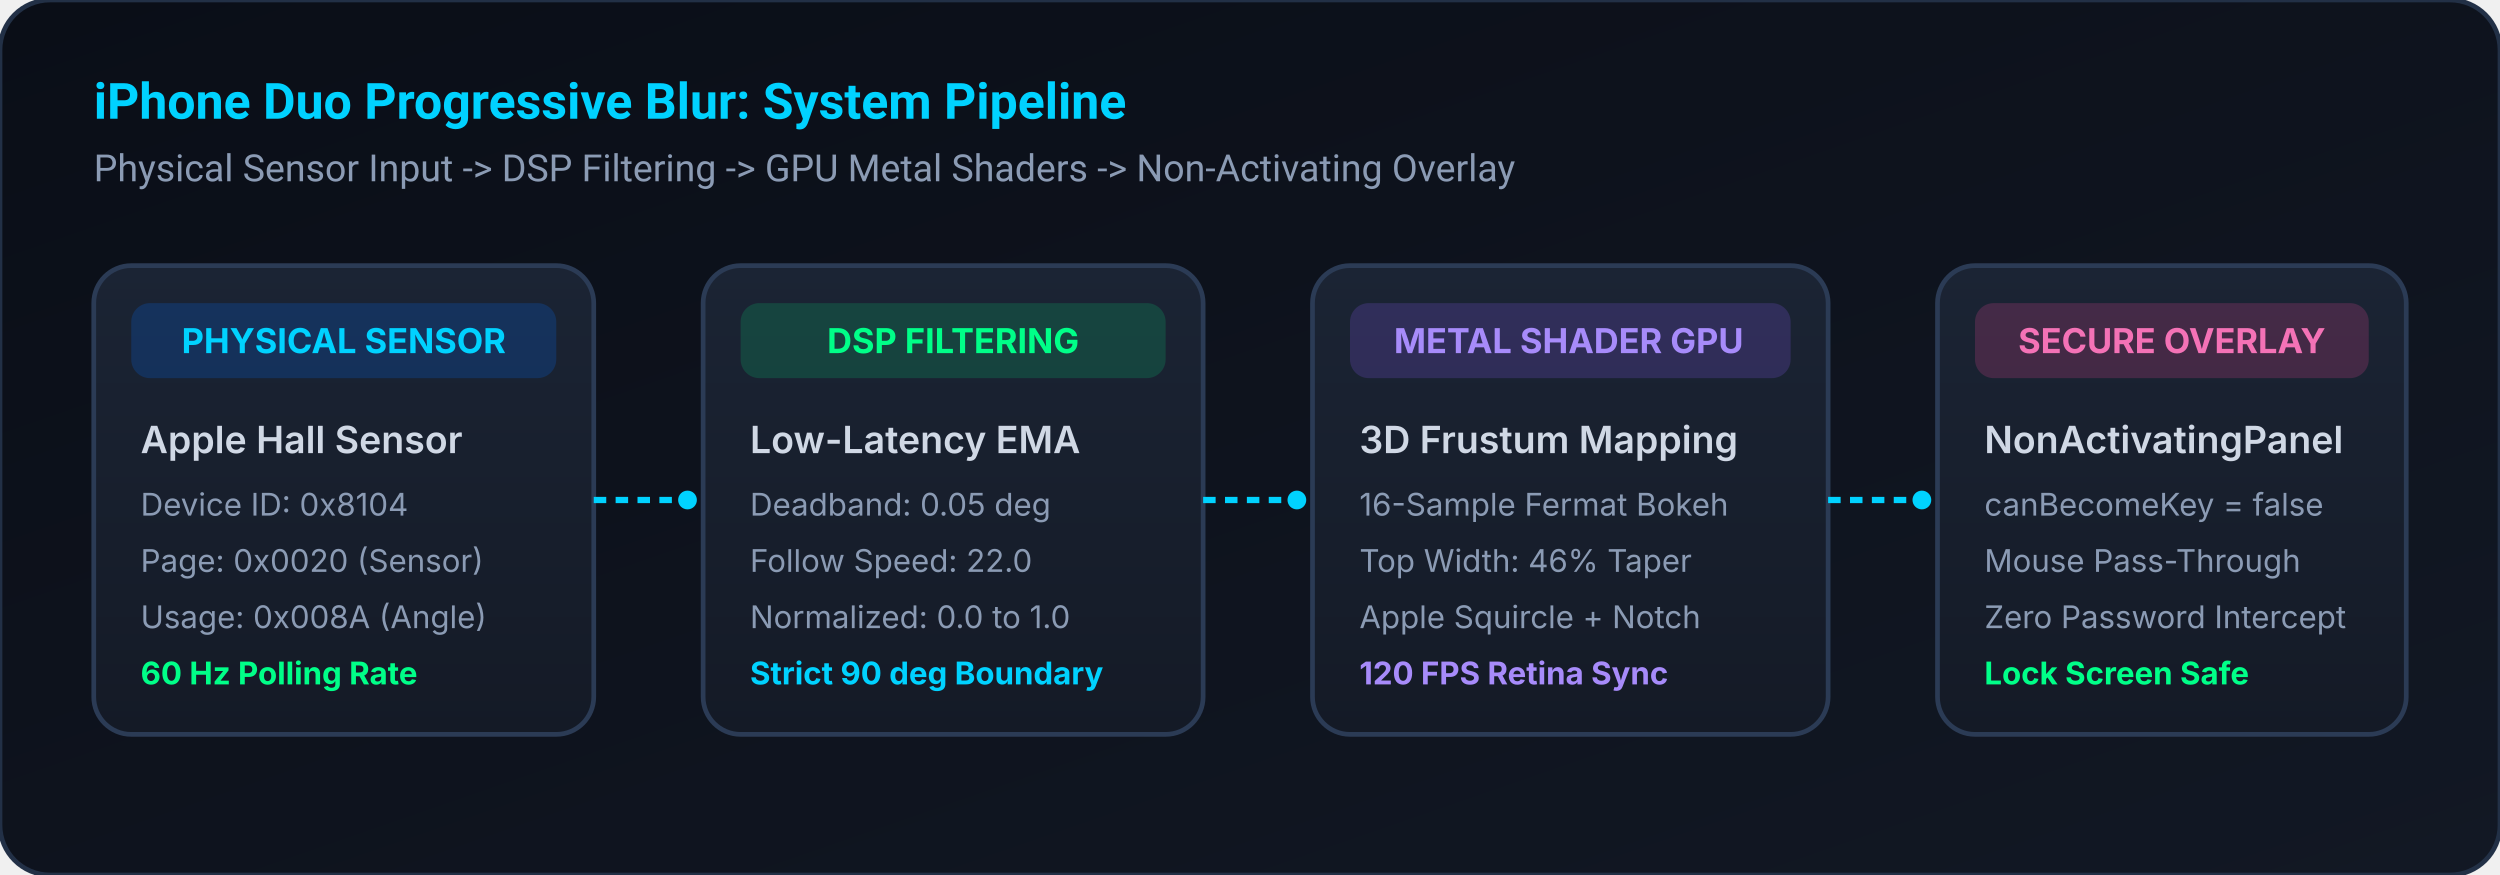
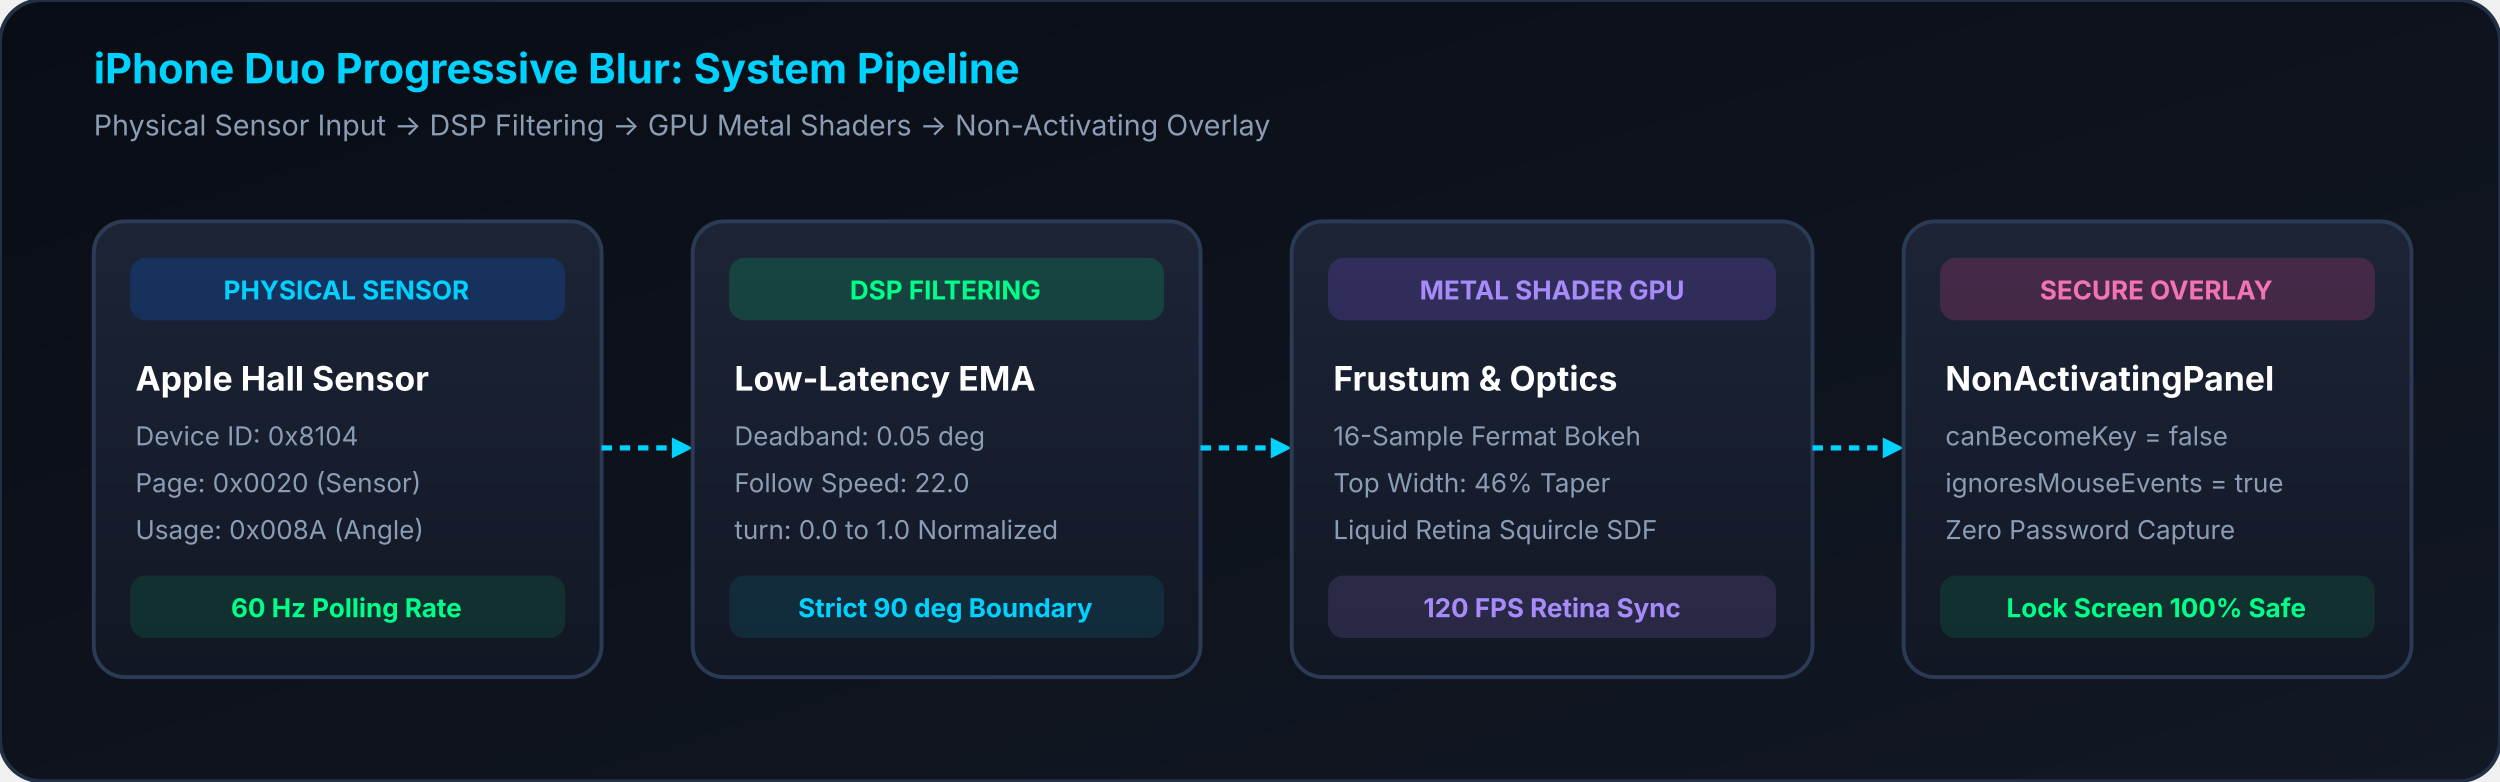
- <svg xmlns="http://www.w3.org/2000/svg" viewBox="0 0 800 280" width="100%" height="100%">
+ <svg xmlns="http://www.w3.org/2000/svg" viewBox="0 0 960 300" width="100%" height="100%">
  <defs>
-     <linearGradient id="bgGrad" x1="0%" y1="0%" x2="100%" y2="100%">
-       <stop offset="0%" stop-color="#0a0e17" />
+     <linearGradient id="bgGradArch" x1="0%" y1="0%" x2="100%" y2="100%">
+       <stop offset="0%" stop-color="#090d15" />
      <stop offset="100%" stop-color="#121824" />
    </linearGradient>
-     <linearGradient id="cyanGrad" x1="0%" y1="0%" x2="100%" y2="0%">
-       <stop offset="0%" stop-color="#00d2ff" />
-       <stop offset="100%" stop-color="#0072ff" />
+     <linearGradient id="cardGradArch" x1="0%" y1="0%" x2="0%" y2="100%">
+       <stop offset="0%" stop-color="#1c2436" />
+       <stop offset="100%" stop-color="#121724" />
    </linearGradient>
-     <linearGradient id="cardGrad" x1="0%" y1="0%" x2="0%" y2="100%">
-       <stop offset="0%" stop-color="#1b2434" />
-       <stop offset="100%" stop-color="#141a26" />
-     </linearGradient>
+     <filter id="glowArch" x="-20%" y="-20%" width="140%" height="140%">
+       <feGaussianBlur stdDeviation="3" result="blur" />
+       <feComposite in="SourceGraphic" in2="blur" operator="over" />
+     </filter>
  </defs>
-   <rect width="800" height="280" rx="16" fill="url(#bgGrad)" stroke="#223046" stroke-width="1.5" />
-   <text x="30" y="38" fill="#00d2ff" font-family="-apple-system, BlinkMacSystemFont, 'Segoe UI', Roboto, sans-serif" font-size="16" font-weight="bold">iPhone Duo Progressive Blur: System Pipeline</text>
-   <text x="30" y="58" fill="#8b9bb4" font-family="-apple-system, BlinkMacSystemFont, 'Segoe UI', Roboto, sans-serif" font-size="12">Physical Sensor Input -&gt; DSP Filtering -&gt; GPU Metal Shaders -&gt; Non-Activating Overlay</text>
-   <rect x="30" y="85" width="160" height="150" rx="12" fill="url(#cardGrad)" stroke="#2b3b55" stroke-width="1.5" />
-   <rect x="42" y="97" width="136" height="24" rx="6" fill="#0072ff" fill-opacity="0.2" />
-   <text x="110" y="113" fill="#00d2ff" font-family="-apple-system, sans-serif" font-size="11" font-weight="bold" text-anchor="middle">PHYSICAL SENSOR</text>
-   <text x="45" y="145" fill="#d0d8e5" font-family="-apple-system, sans-serif" font-size="12" font-weight="600">Apple Hall Sensor</text>
-   <text x="45" y="165" fill="#8b9bb4" font-family="-apple-system, sans-serif" font-size="10">Device ID: 0x8104</text>
-   <text x="45" y="183" fill="#8b9bb4" font-family="-apple-system, sans-serif" font-size="10">Page: 0x0020 (Sensor)</text>
-   <text x="45" y="201" fill="#8b9bb4" font-family="-apple-system, sans-serif" font-size="10">Usage: 0x008A (Angle)</text>
-   <text x="45" y="219" fill="#00ff88" font-family="-apple-system, sans-serif" font-size="10" font-weight="bold">60 Hz Polling Rate</text>
-   <path d="M 190 160 L 220 160" stroke="#00d2ff" stroke-width="2" stroke-dasharray="4 3" />
-   <circle cx="220" cy="160" r="3" fill="#00d2ff" />
-   <rect x="225" y="85" width="160" height="150" rx="12" fill="url(#cardGrad)" stroke="#2b3b55" stroke-width="1.5" />
-   <rect x="237" y="97" width="136" height="24" rx="6" fill="#00ff88" fill-opacity="0.15" />
-   <text x="305" y="113" fill="#00ff88" font-family="-apple-system, sans-serif" font-size="11" font-weight="bold" text-anchor="middle">DSP FILTERING</text>
-   <text x="240" y="145" fill="#d0d8e5" font-family="-apple-system, sans-serif" font-size="12" font-weight="600">Low-Latency EMA</text>
-   <text x="240" y="165" fill="#8b9bb4" font-family="-apple-system, sans-serif" font-size="10">Deadband: 0.05 deg</text>
-   <text x="240" y="183" fill="#8b9bb4" font-family="-apple-system, sans-serif" font-size="10">Follow Speed: 22.0</text>
-   <text x="240" y="201" fill="#8b9bb4" font-family="-apple-system, sans-serif" font-size="10">Normalized: 0.0 to 1.0</text>
-   <text x="240" y="219" fill="#00d2ff" font-family="-apple-system, sans-serif" font-size="10" font-weight="bold">Strict 90 deg Boundary</text>
-   <path d="M 385 160 L 415 160" stroke="#00d2ff" stroke-width="2" stroke-dasharray="4 3" />
-   <circle cx="415" cy="160" r="3" fill="#00d2ff" />
-   <rect x="420" y="85" width="165" height="150" rx="12" fill="url(#cardGrad)" stroke="#2b3b55" stroke-width="1.5" />
-   <rect x="432" y="97" width="141" height="24" rx="6" fill="#8b5cf6" fill-opacity="0.2" />
-   <text x="502" y="113" fill="#a78bfa" font-family="-apple-system, sans-serif" font-size="11" font-weight="bold" text-anchor="middle">METAL SHADER GPU</text>
-   <text x="435" y="145" fill="#d0d8e5" font-family="-apple-system, sans-serif" font-size="12" font-weight="600">3D Frustum Mapping</text>
-   <text x="435" y="165" fill="#8b9bb4" font-family="-apple-system, sans-serif" font-size="10">16-Sample Fermat Bokeh</text>
-   <text x="435" y="183" fill="#8b9bb4" font-family="-apple-system, sans-serif" font-size="10">Top Width: 46% Taper</text>
-   <text x="435" y="201" fill="#8b9bb4" font-family="-apple-system, sans-serif" font-size="10">Apple Squircle + Notch</text>
-   <text x="435" y="219" fill="#a78bfa" font-family="-apple-system, sans-serif" font-size="10" font-weight="bold">120 FPS Retina Sync</text>
-   <path d="M 585 160 L 615 160" stroke="#00d2ff" stroke-width="2" stroke-dasharray="4 3" />
-   <circle cx="615" cy="160" r="3" fill="#00d2ff" />
-   <rect x="620" y="85" width="150" height="150" rx="12" fill="url(#cardGrad)" stroke="#2b3b55" stroke-width="1.5" />
-   <rect x="632" y="97" width="126" height="24" rx="6" fill="#ec4899" fill-opacity="0.2" />
-   <text x="695" y="113" fill="#f472b6" font-family="-apple-system, sans-serif" font-size="11" font-weight="bold" text-anchor="middle">SECURE OVERLAY</text>
-   <text x="635" y="145" fill="#d0d8e5" font-family="-apple-system, sans-serif" font-size="12" font-weight="600">NonActivatingPanel</text>
-   <text x="635" y="165" fill="#8b9bb4" font-family="-apple-system, sans-serif" font-size="10">canBecomeKey = false</text>
-   <text x="635" y="183" fill="#8b9bb4" font-family="-apple-system, sans-serif" font-size="10">Mouse Pass-Through</text>
-   <text x="635" y="201" fill="#8b9bb4" font-family="-apple-system, sans-serif" font-size="10">Zero Password Intercept</text>
-   <text x="635" y="219" fill="#00ff88" font-family="-apple-system, sans-serif" font-size="10" font-weight="bold">Lock Screen Safe</text>
+   <rect width="960" height="300" rx="16" fill="url(#bgGradArch)" stroke="#223046" stroke-width="1.5" />
+   <g transform="translate(36, 32)">
+     <text x="0" y="0" fill="#00d2ff" font-family="-apple-system, sans-serif" font-size="16" font-weight="bold">iPhone Duo Progressive Blur: System Pipeline</text>
+     <text x="0" y="20" fill="#8b9cb5" font-family="-apple-system, sans-serif" font-size="11">Physical Sensor Input -&gt; DSP Filtering -&gt; GPU Metal Shaders -&gt; Non-Activating Overlay</text>
+   </g>
+   <g transform="translate(36, 85)">
+     <rect width="195" height="175" rx="12" fill="url(#cardGradArch)" stroke="#2b3b55" stroke-width="1.5" />
+     <rect x="14" y="14" width="167" height="24" rx="6" fill="#0072ff" fill-opacity="0.2" />
+     <text x="97" y="30" fill="#00d2ff" font-family="-apple-system, sans-serif" font-size="10" font-weight="bold" text-anchor="middle">PHYSICAL SENSOR</text>
+     <text x="16" y="65" fill="#ffffff" font-family="-apple-system, sans-serif" font-size="13" font-weight="bold">Apple Hall Sensor</text>
+     <text x="16" y="86" fill="#8b9cb5" font-family="-apple-system, sans-serif" font-size="10">Device ID: 0x8104</text>
+     <text x="16" y="104" fill="#8b9cb5" font-family="-apple-system, sans-serif" font-size="10">Page: 0x0020 (Sensor)</text>
+     <text x="16" y="122" fill="#8b9cb5" font-family="-apple-system, sans-serif" font-size="10">Usage: 0x008A (Angle)</text>
+     <rect x="14" y="136" width="167" height="24" rx="6" fill="#00ff88" fill-opacity="0.1" />
+     <text x="97" y="152" fill="#00ff88" font-family="-apple-system, sans-serif" font-size="10" font-weight="bold" text-anchor="middle">60 Hz Polling Rate</text>
+   </g>
+   <path d="M 231 172 L 266 172" stroke="#00d2ff" stroke-width="2" stroke-dasharray="4 3" />
+   <polygon points="266,172 258,168 258,176" fill="#00d2ff" />
+   <g transform="translate(266, 85)">
+     <rect width="195" height="175" rx="12" fill="url(#cardGradArch)" stroke="#2b3b55" stroke-width="1.5" />
+     <rect x="14" y="14" width="167" height="24" rx="6" fill="#00ff88" fill-opacity="0.15" />
+     <text x="97" y="30" fill="#00ff88" font-family="-apple-system, sans-serif" font-size="10" font-weight="bold" text-anchor="middle">DSP FILTERING</text>
+     <text x="16" y="65" fill="#ffffff" font-family="-apple-system, sans-serif" font-size="13" font-weight="bold">Low-Latency EMA</text>
+     <text x="16" y="86" fill="#8b9cb5" font-family="-apple-system, sans-serif" font-size="10">Deadband: 0.05 deg</text>
+     <text x="16" y="104" fill="#8b9cb5" font-family="-apple-system, sans-serif" font-size="10">Follow Speed: 22.0</text>
+     <text x="16" y="122" fill="#8b9cb5" font-family="-apple-system, sans-serif" font-size="10">turn: 0.0 to 1.0 Normalized</text>
+     <rect x="14" y="136" width="167" height="24" rx="6" fill="#00d2ff" fill-opacity="0.1" />
+     <text x="97" y="152" fill="#00d2ff" font-family="-apple-system, sans-serif" font-size="10" font-weight="bold" text-anchor="middle">Strict 90 deg Boundary</text>
+   </g>
+   <path d="M 461 172 L 496 172" stroke="#00d2ff" stroke-width="2" stroke-dasharray="4 3" />
+   <polygon points="496,172 488,168 488,176" fill="#00d2ff" />
+   <g transform="translate(496, 85)">
+     <rect width="200" height="175" rx="12" fill="url(#cardGradArch)" stroke="#2b3b55" stroke-width="1.5" />
+     <rect x="14" y="14" width="172" height="24" rx="6" fill="#8b5cf6" fill-opacity="0.2" />
+     <text x="100" y="30" fill="#a78bfa" font-family="-apple-system, sans-serif" font-size="10" font-weight="bold" text-anchor="middle">METAL SHADER GPU</text>
+     <text x="16" y="65" fill="#ffffff" font-family="-apple-system, sans-serif" font-size="13" font-weight="bold">Frustum &amp; Optics</text>
+     <text x="16" y="86" fill="#8b9cb5" font-family="-apple-system, sans-serif" font-size="10">16-Sample Fermat Bokeh</text>
+     <text x="16" y="104" fill="#8b9cb5" font-family="-apple-system, sans-serif" font-size="10">Top Width: 46% Taper</text>
+     <text x="16" y="122" fill="#8b9cb5" font-family="-apple-system, sans-serif" font-size="10">Liquid Retina Squircle SDF</text>
+     <rect x="14" y="136" width="172" height="24" rx="6" fill="#a78bfa" fill-opacity="0.15" />
+     <text x="100" y="152" fill="#a78bfa" font-family="-apple-system, sans-serif" font-size="10" font-weight="bold" text-anchor="middle">120 FPS Retina Sync</text>
+   </g>
+   <path d="M 696 172 L 731 172" stroke="#00d2ff" stroke-width="2" stroke-dasharray="4 3" />
+   <polygon points="731,172 723,168 723,176" fill="#00d2ff" />
+   <g transform="translate(731, 85)">
+     <rect width="195" height="175" rx="12" fill="url(#cardGradArch)" stroke="#2b3b55" stroke-width="1.5" />
+     <rect x="14" y="14" width="167" height="24" rx="6" fill="#ec4899" fill-opacity="0.2" />
+     <text x="97" y="30" fill="#f472b6" font-family="-apple-system, sans-serif" font-size="10" font-weight="bold" text-anchor="middle">SECURE OVERLAY</text>
+     <text x="16" y="65" fill="#ffffff" font-family="-apple-system, sans-serif" font-size="13" font-weight="bold">NonActivatingPanel</text>
+     <text x="16" y="86" fill="#8b9cb5" font-family="-apple-system, sans-serif" font-size="10">canBecomeKey = false</text>
+     <text x="16" y="104" fill="#8b9cb5" font-family="-apple-system, sans-serif" font-size="10">ignoresMouseEvents = true</text>
+     <text x="16" y="122" fill="#8b9cb5" font-family="-apple-system, sans-serif" font-size="10">Zero Password Capture</text>
+     <rect x="14" y="136" width="167" height="24" rx="6" fill="#00ff88" fill-opacity="0.1" />
+     <text x="97" y="152" fill="#00ff88" font-family="-apple-system, sans-serif" font-size="10" font-weight="bold" text-anchor="middle">Lock Screen 100% Safe</text>
+   </g>
</svg>
